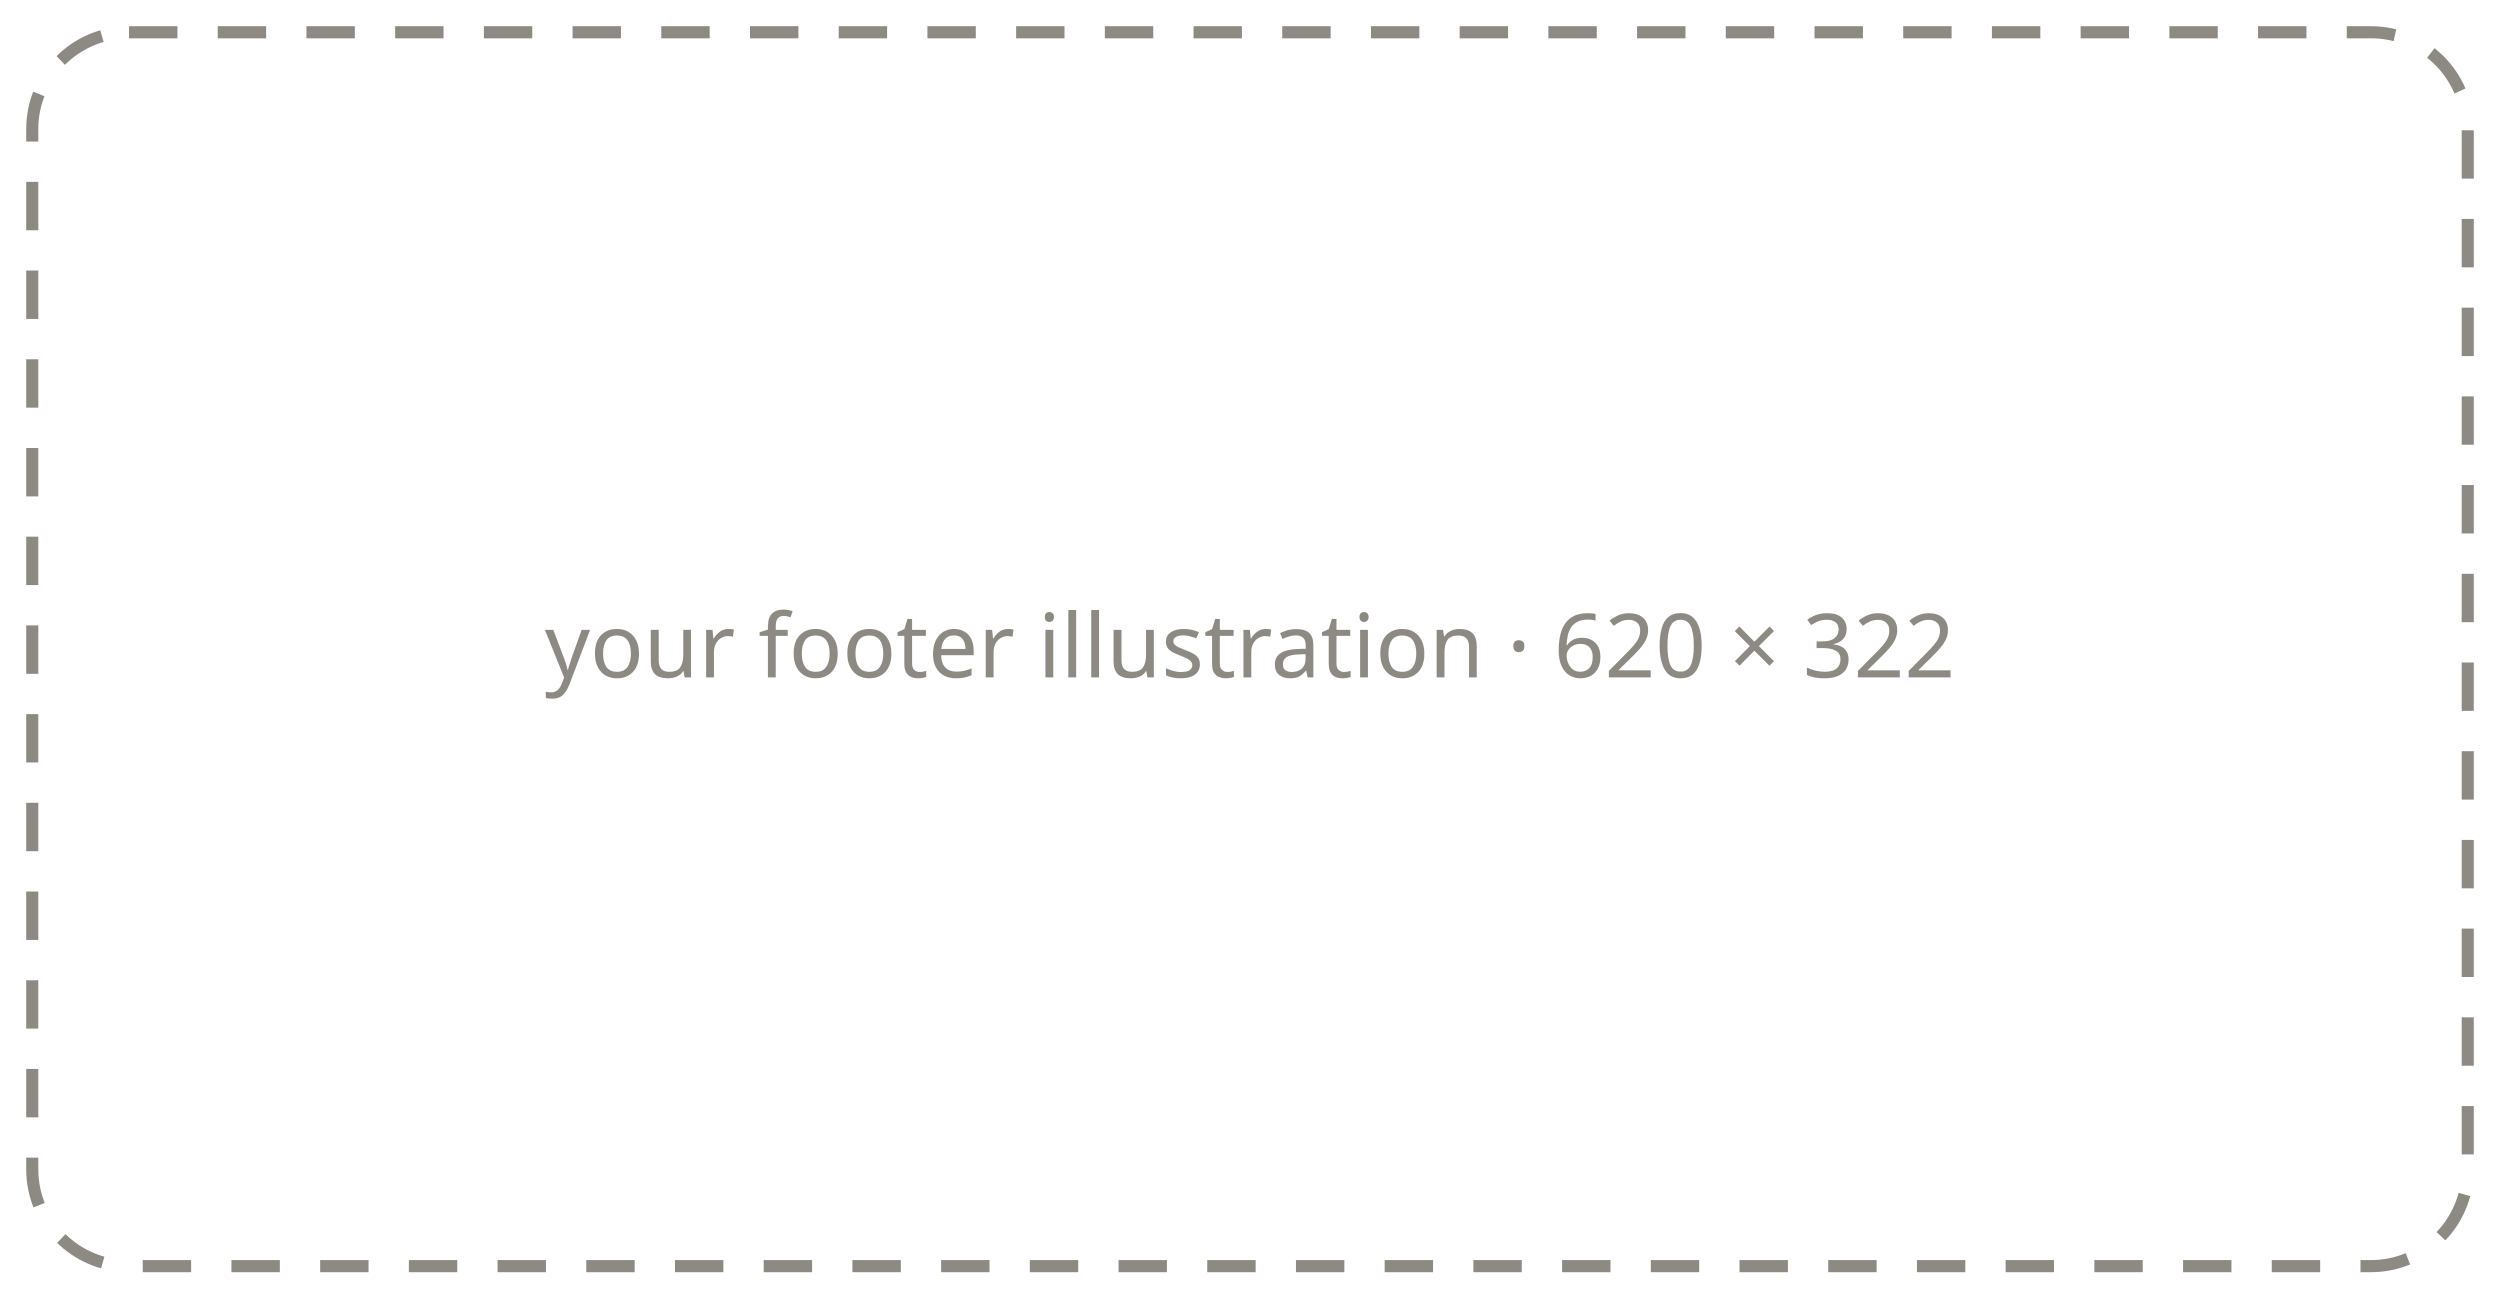
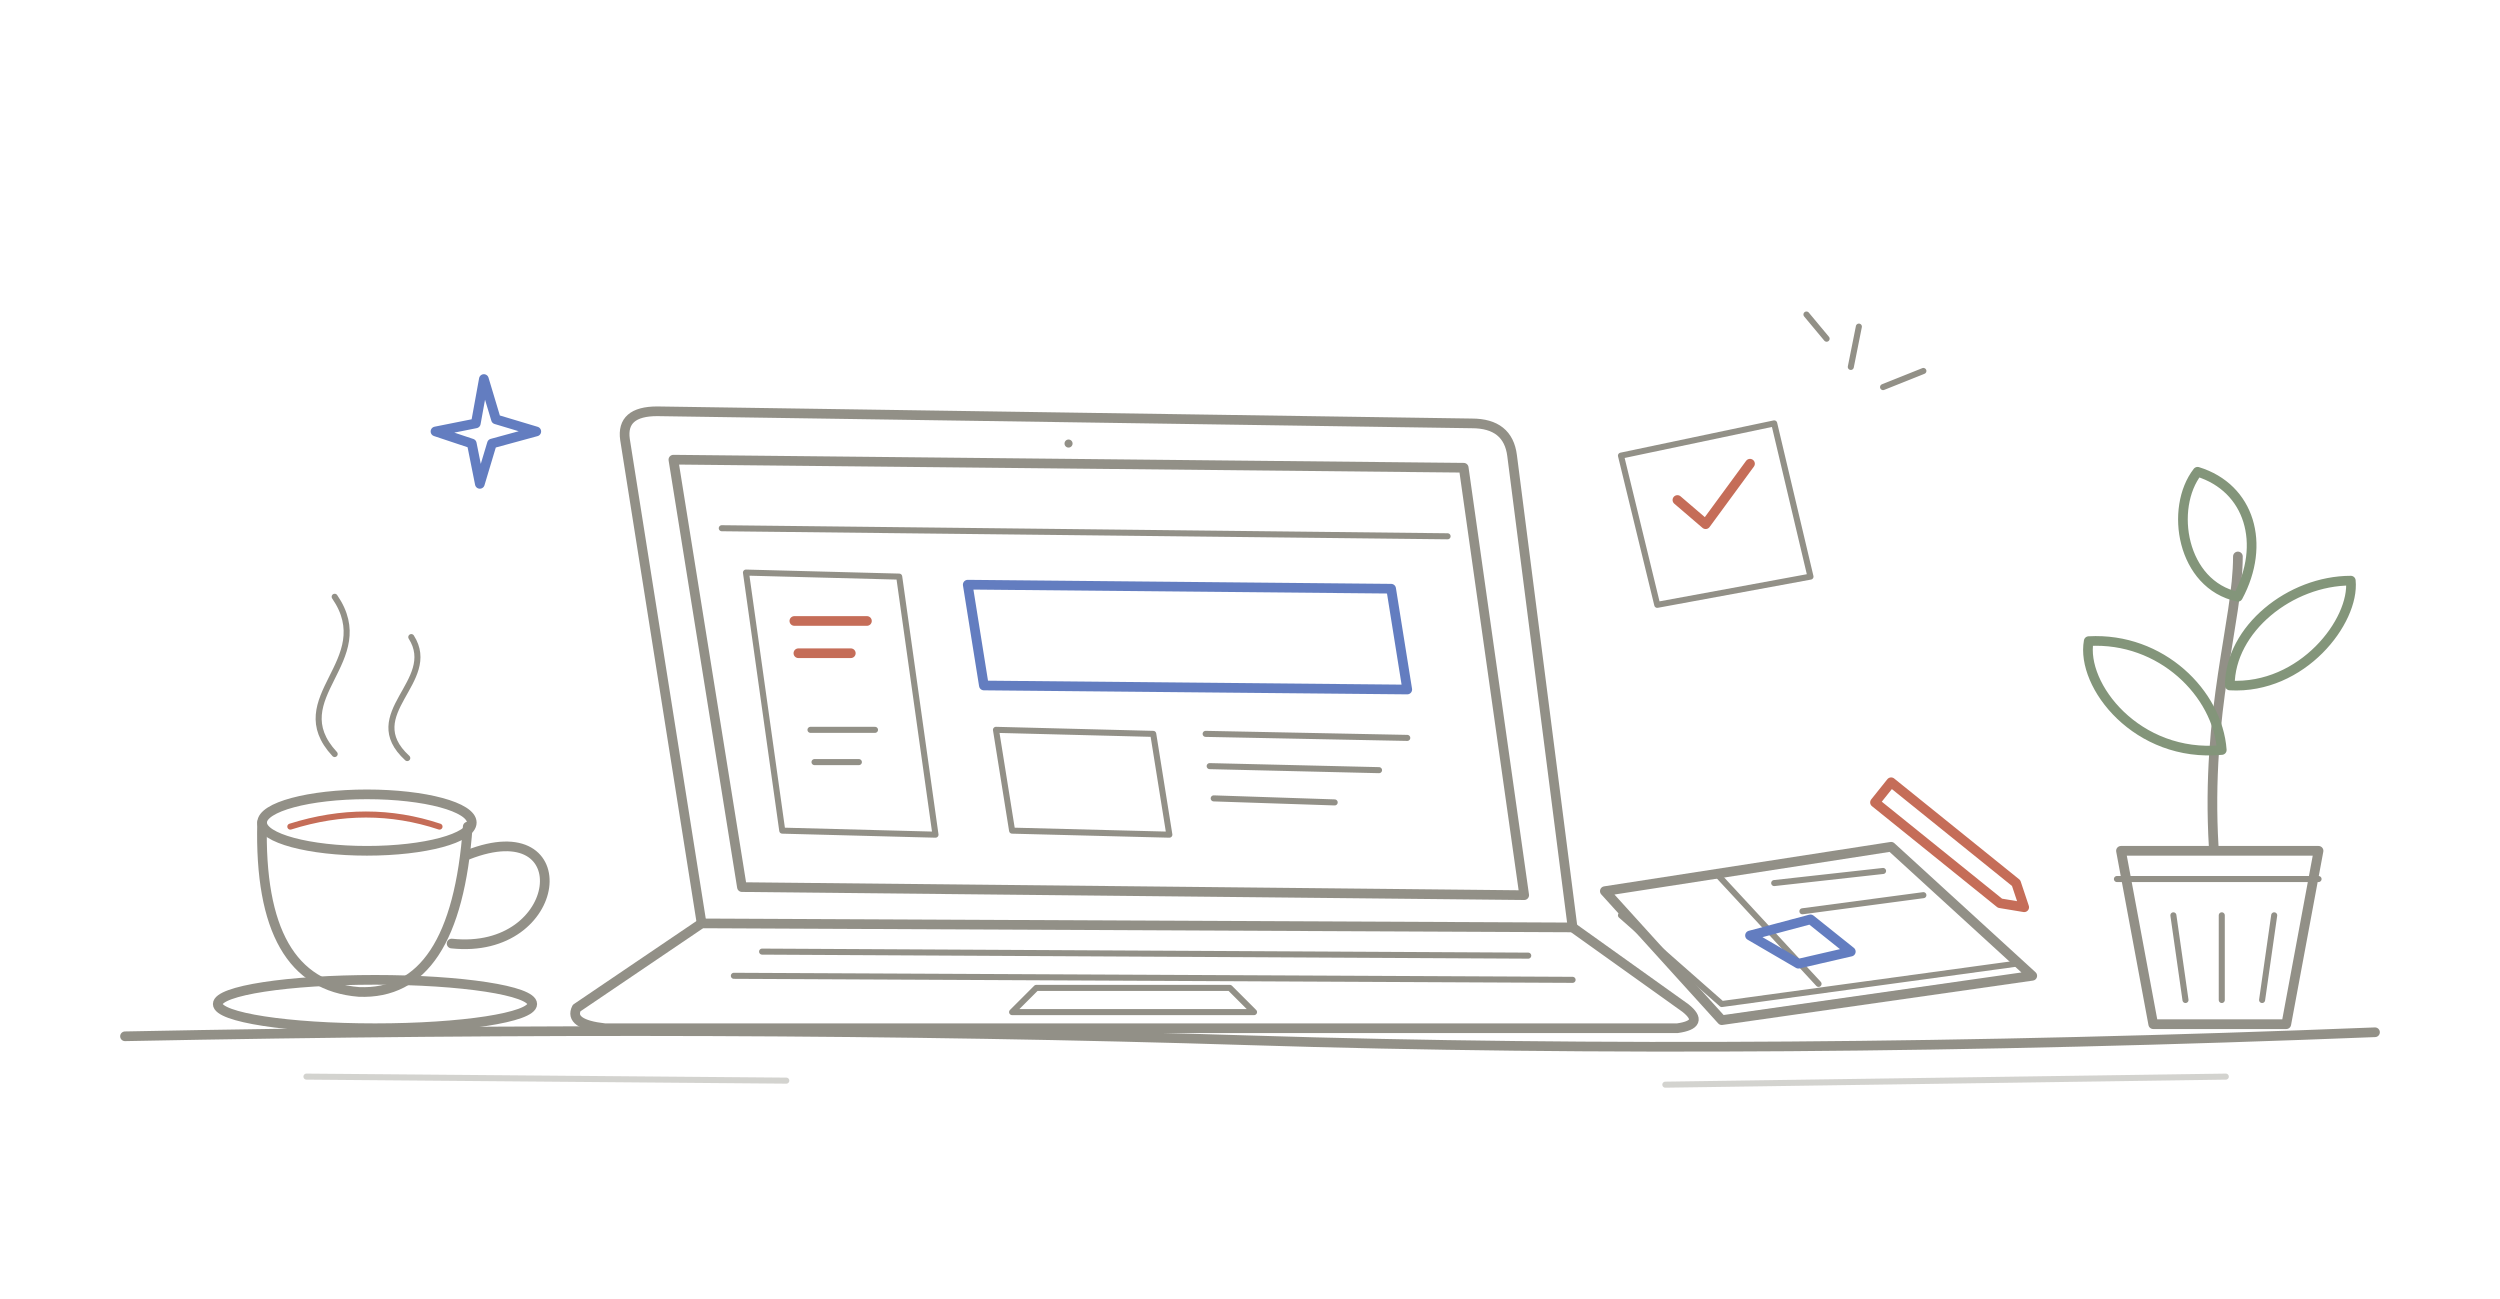
- <svg xmlns="http://www.w3.org/2000/svg" viewBox="0 0 620 322">
-   <rect x="8" y="8" width="604" height="306" rx="24" fill="none" stroke="#8d8a84" stroke-width="3" stroke-dasharray="12 10" />
-   <text x="310" y="168" text-anchor="middle" font-family="system-ui,sans-serif" font-size="22" fill="#8d8a84">your footer illustration · 620 × 322</text>
+ <svg xmlns="http://www.w3.org/2000/svg" viewBox="0 0 620 322" fill="none">
+   <style>
+     .line{stroke:#929087;stroke-width:2.4;stroke-linecap:round;stroke-linejoin:round}
+     .fine{stroke-width:1.5}
+     .steam{animation:steam 3.8s ease-in-out infinite;transform-box:fill-box;transform-origin:center}
+     .second{animation-delay:-1.9s}
+     @keyframes steam{0%,100%{opacity:.3;transform:translateY(3px)}50%{opacity:.8;transform:translateY(-6px)}}
+     @media(prefers-reduced-motion:reduce){.steam{animation:none}}
+   </style>
+   <g class="line">
+     <path d="M31 257 Q182 254 310 258 T589 256" />
+     <path class="fine" opacity=".4" d="M76 267 L195 268 M413 269 L552 267" />
+     <path d="M174 229 L155 109 Q154 102 163 102 L365 105 Q374 105 375 113 L390 230" />
+     <path d="M167 114 L184 220 L378 222 L363 116 Z" />
+     <path d="M174 229 L143 250 Q141 254 150 255 L416 255 Q423 254 418 250 L390 230 Z" />
+     <path class="fine" d="M189 236 L379 237 M182 242 L390 243 M257 245 L305 245 L311 251 L251 251 Z" />
+     <circle cx="265" cy="110" r="1" fill="#929087" stroke="none" />
+     <path class="fine" d="M179 131 L359 133 M185 142 L223 143 L232 207 L194 206 Z" />
+     <path stroke="#637dc0" d="M240 145 L345 146 L349 171 L244 170 Z" />
+     <path class="fine" d="M247 181 L286 182 L290 207 L251 206 Z M299 182 L349 183 M300 190 L342 191 M301 198 L331 199" />
+     <path stroke="#c56d58" d="M197 154 L215 154 M198 162 L211 162" />
+     <path class="fine" d="M201 181 L217 181 M202 189 L213 189" />
+     <ellipse cx="93" cy="249" rx="39" ry="6" />
+     <path d="M65 204 Q64 244 89 246 Q113 247 116 205" />
+     <ellipse cx="91" cy="204" rx="26" ry="7" />
+     <path class="fine" stroke="#c56d58" d="M72 205 Q91 199 109 205" />
+     <path d="M116 212 C144 201 140 237 112 234" />
+     <path class="steam fine" d="M83 187 C70 173 94 164 83 148" />
+     <path class="steam second fine" d="M101 188 C89 177 109 169 102 158" />
+     <path d="M398 221 L469 210 L504 242 L427 253 Z" />
+     <path class="fine" d="M402 227 L427 249 L500 239 M426 217 L451 244 M440 219 L467 216 M447 226 L477 222" />
+     <path stroke="#637dc0" d="M434 232 L449 228 L459 236 L446 239 Z" />
+     <path stroke="#c56d58" d="M465 199 L496 224 L502 225 L500 219 L469 194 Z" />
+     <path d="M526 211 L534 254 L567 254 L575 211 Z" />
+     <path class="fine" d="M525 218 L575 218 M539 227 L542 248 M551 227 L551 248 M564 227 L561 248" />
+     <path d="M549 210 C547 176 555 154 555 138" />
+     <path stroke="#83957a" d="M551 186 C530 188 516 170 518 159 C536 158 550 172 551 186 Z M553 170 C571 171 584 154 583 144 C568 144 553 156 553 170 Z M555 148 C541 145 538 126 545 117 C558 121 562 135 555 148 Z" />
+     <path class="fine" d="M402 113 L440 105 L449 143 L411 150 Z" />
+     <path stroke="#c56d58" d="M416 124 L423 130 L434 115" />
+     <path class="fine" d="M459 91 L461 81 M467 96 L477 92 M453 84 L448 78" />
+     <path stroke="#637dc0" d="M118 105 L120 94 L123 104 L133 107 L122 110 L119 120 L117 110 L108 107 Z" />
+   </g>
</svg>
